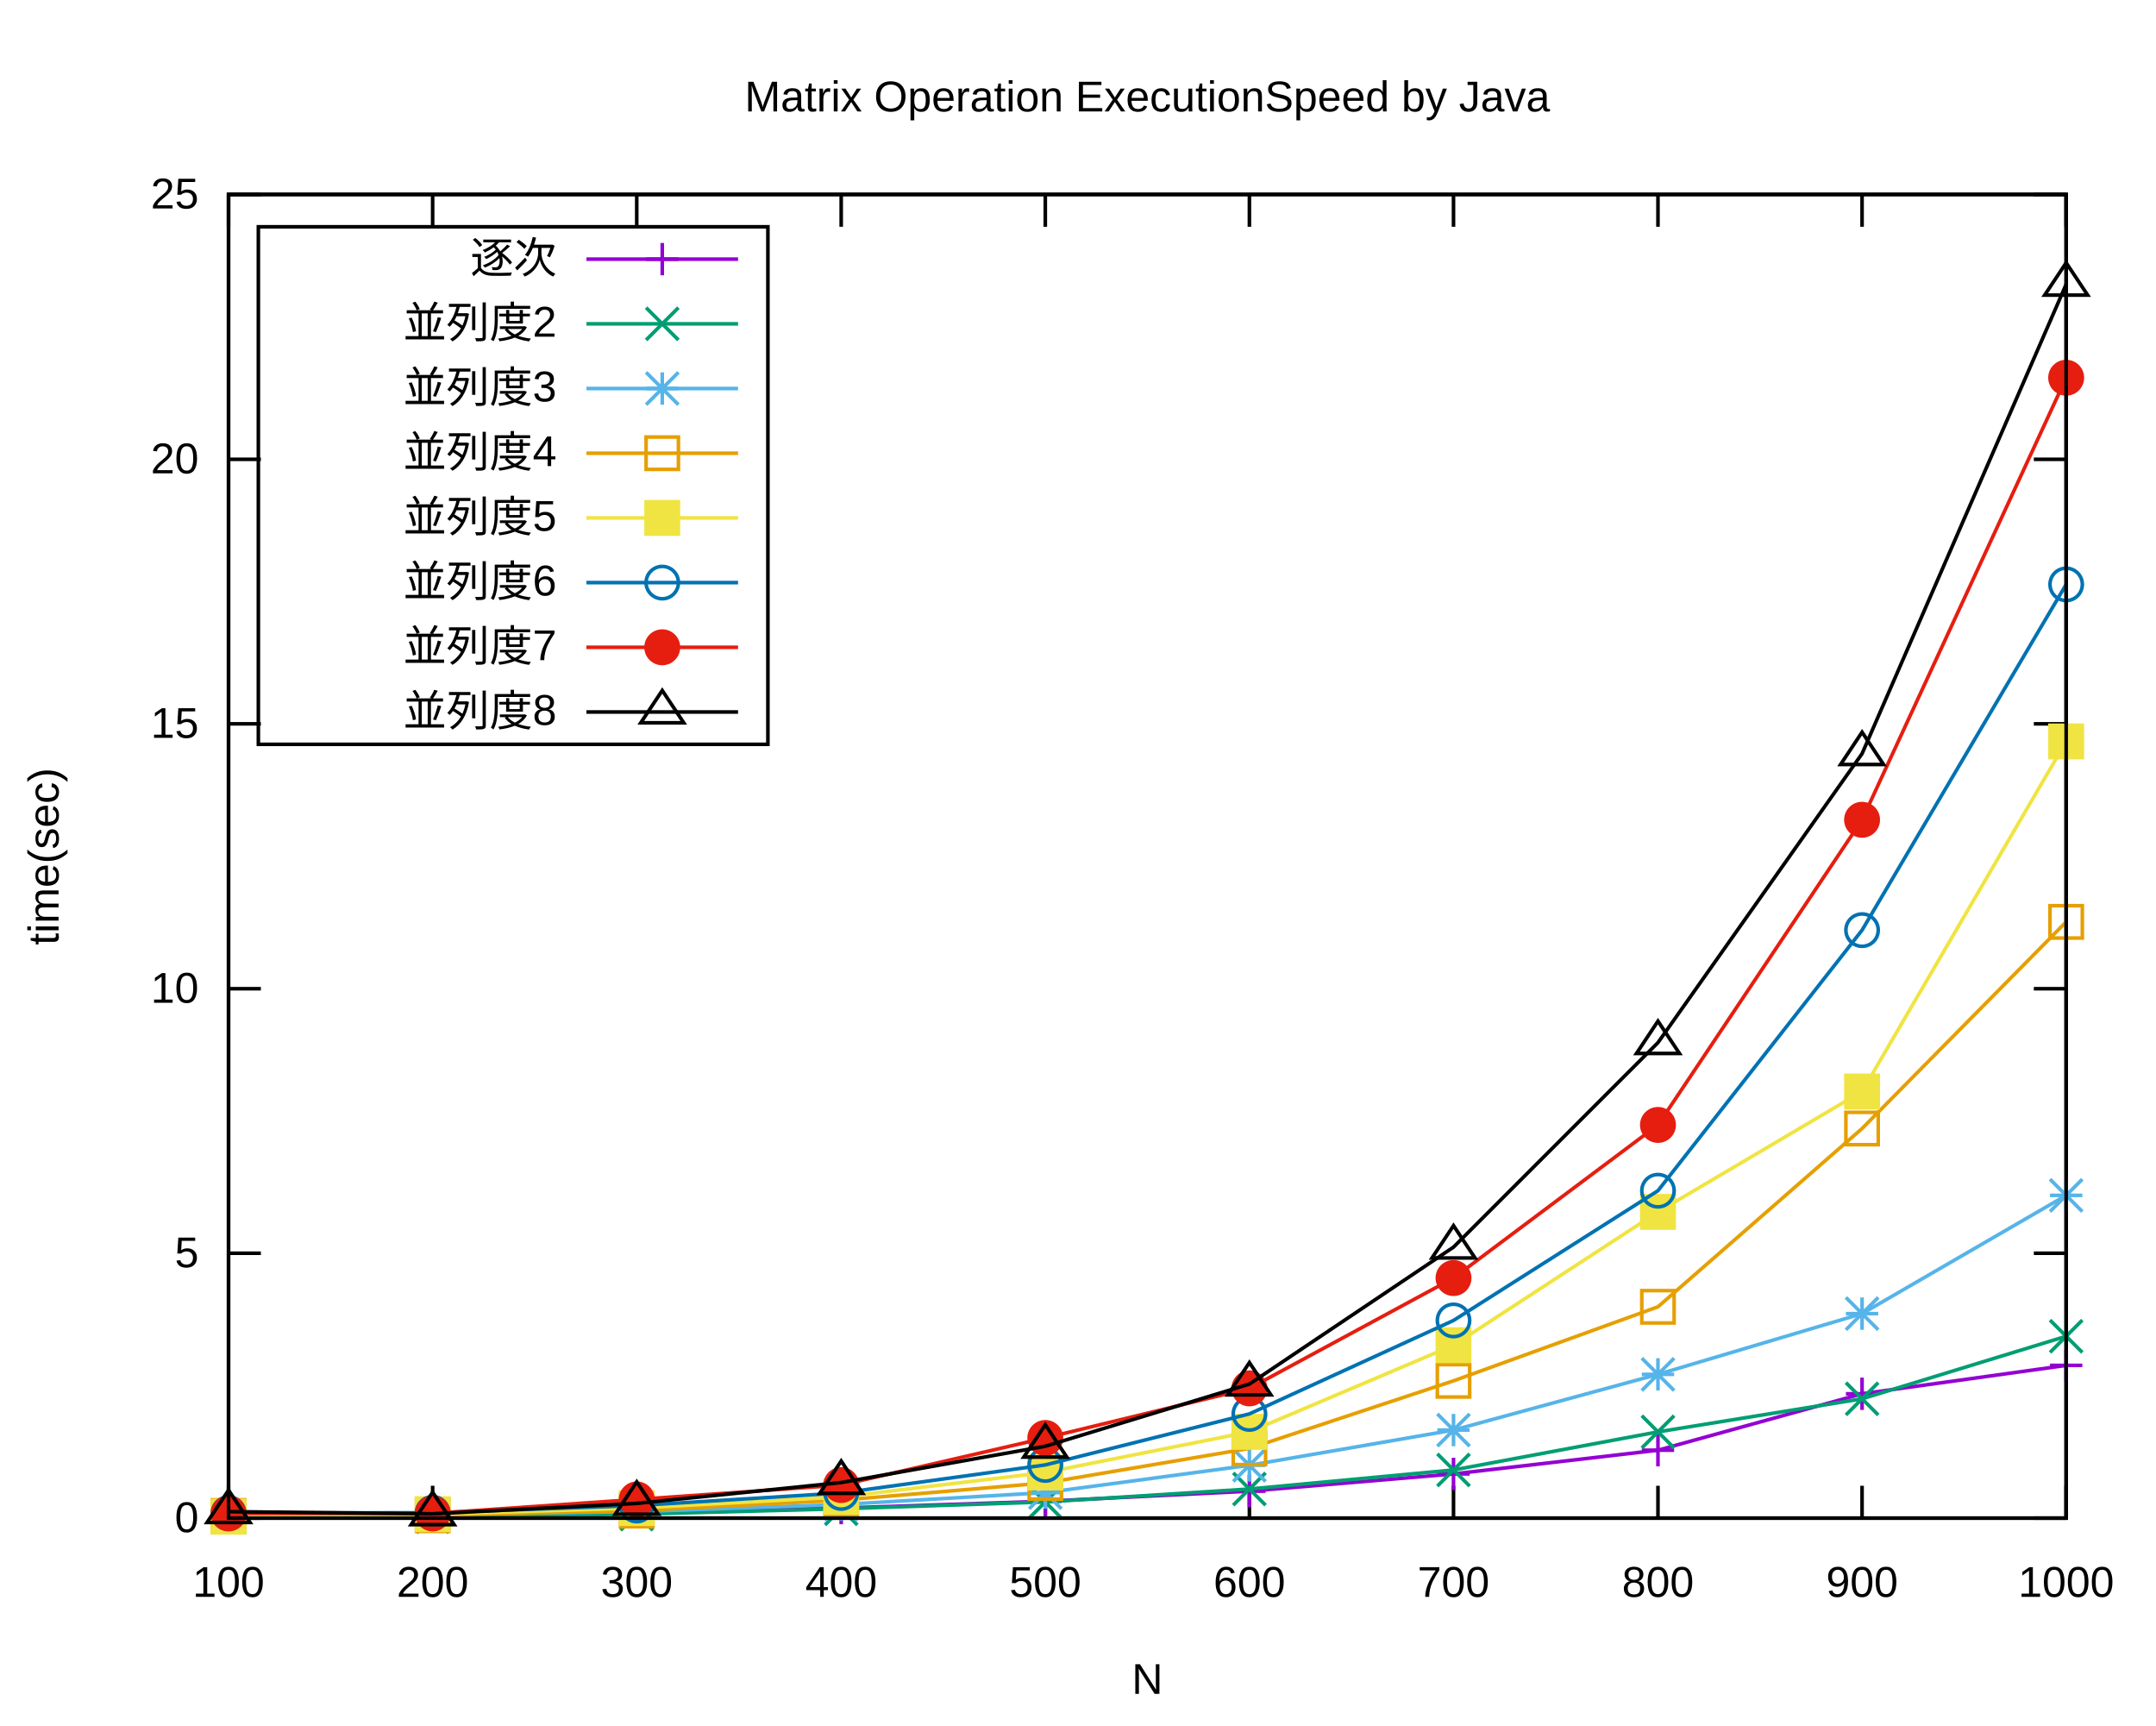
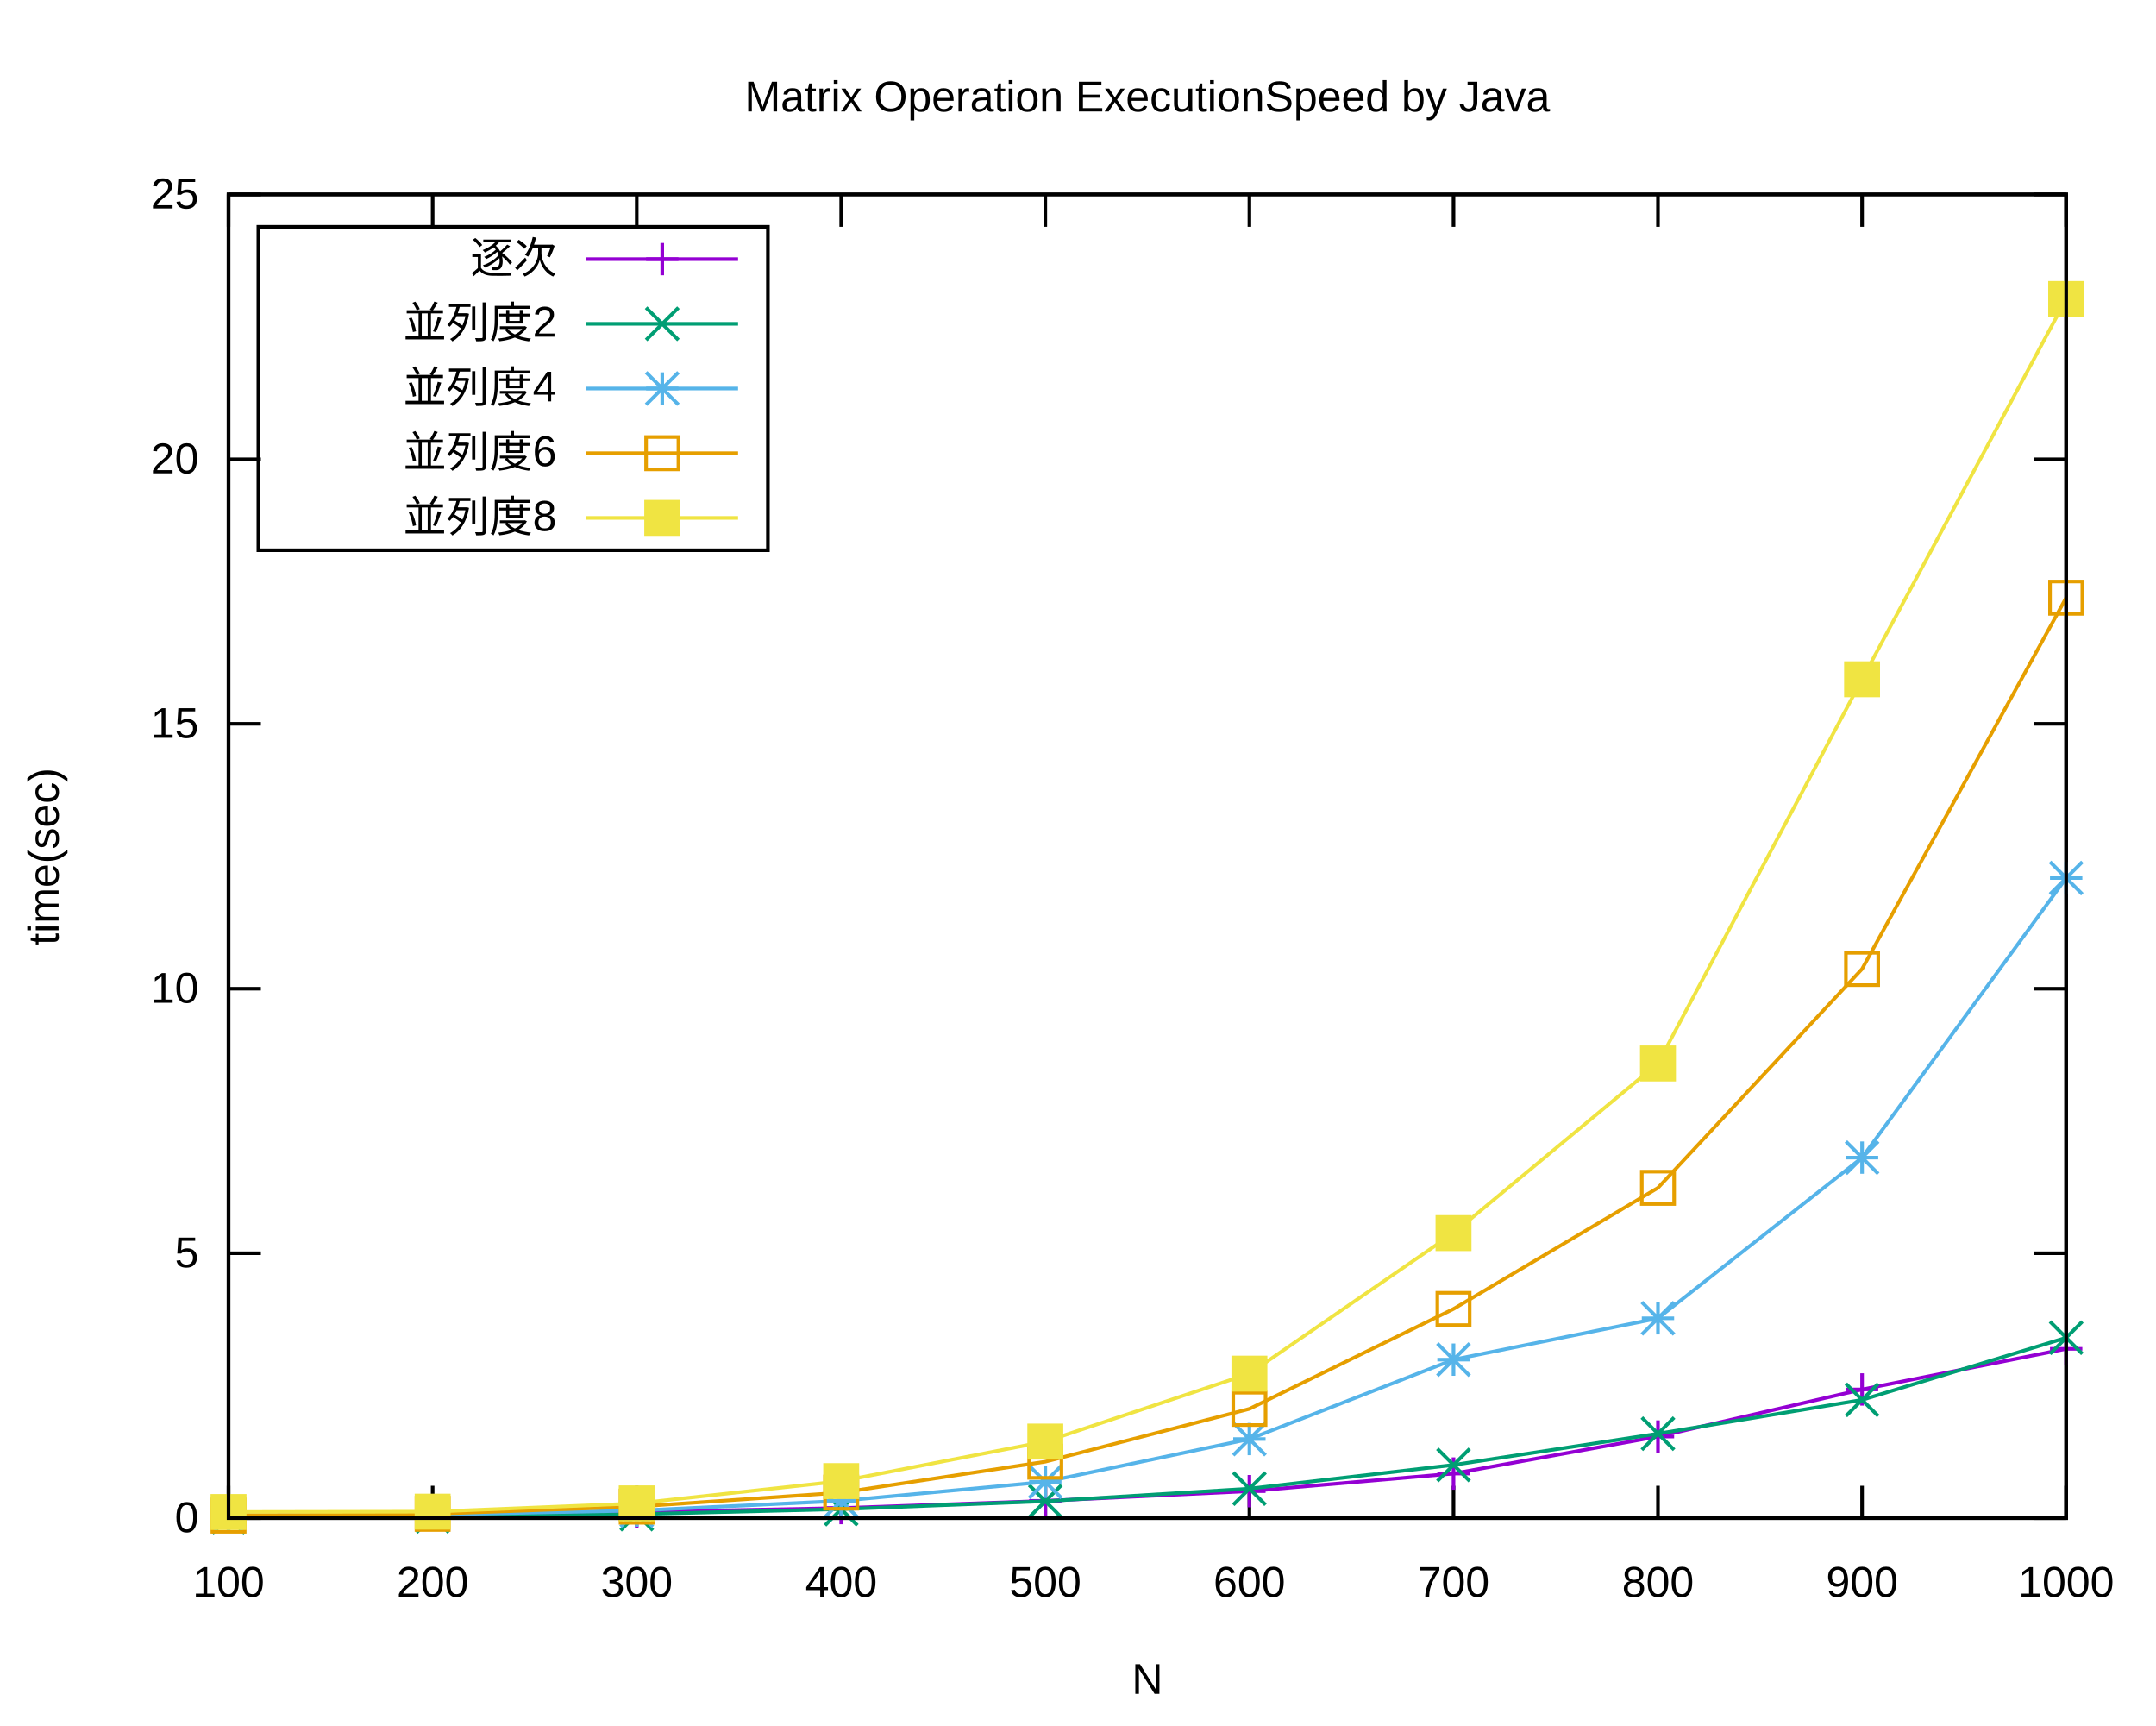
<svg xmlns="http://www.w3.org/2000/svg" xmlns:xlink="http://www.w3.org/1999/xlink" width="600" height="480" viewBox="0 0 600 480">
  <g id="gnuplot_canvas">
    <rect x="0" y="0" width="600" height="480" fill="none" />
    <defs>
      <circle id="gpDot" r="0.5" stroke-width="0.5" />
      <path id="gpPt0" stroke-width="0.222" stroke="currentColor" d="M-1,0 h2 M0,-1 v2" />
      <path id="gpPt1" stroke-width="0.222" stroke="currentColor" d="M-1,-1 L1,1 M1,-1 L-1,1" />
      <path id="gpPt2" stroke-width="0.222" stroke="currentColor" d="M-1,0 L1,0 M0,-1 L0,1 M-1,-1 L1,1 M-1,1 L1,-1" />
      <rect id="gpPt3" stroke-width="0.222" stroke="currentColor" x="-1" y="-1" width="2" height="2" />
      <rect id="gpPt4" stroke-width="0.222" stroke="currentColor" fill="currentColor" x="-1" y="-1" width="2" height="2" />
      <circle id="gpPt5" stroke-width="0.222" stroke="currentColor" cx="0" cy="0" r="1" />
      <use xlink:href="#gpPt5" id="gpPt6" fill="currentColor" stroke="none" />
      <path id="gpPt7" stroke-width="0.222" stroke="currentColor" d="M0,-1.33 L-1.33,0.67 L1.33,0.67 z" />
      <use xlink:href="#gpPt7" id="gpPt8" fill="currentColor" stroke="none" />
      <use xlink:href="#gpPt7" id="gpPt9" stroke="currentColor" transform="rotate(180)" />
      <use xlink:href="#gpPt9" id="gpPt10" fill="currentColor" stroke="none" />
      <use xlink:href="#gpPt3" id="gpPt11" stroke="currentColor" transform="rotate(45)" />
      <use xlink:href="#gpPt11" id="gpPt12" fill="currentColor" stroke="none" />
      <path id="gpPt13" stroke-width="0.222" stroke="currentColor" d="M0,1.330 L1.265,0.411 L0.782,-1.067 L-0.782,-1.076 L-1.265,0.411 z" />
      <use xlink:href="#gpPt13" id="gpPt14" fill="currentColor" stroke="none" />
      <filter id="textbox" filterUnits="objectBoundingBox" x="0" y="0" height="1" width="1">
        <feFlood flood-color="white" flood-opacity="1" result="bgnd" />
        <feComposite in="SourceGraphic" in2="bgnd" operator="atop" />
      </filter>
      <filter id="greybox" filterUnits="objectBoundingBox" x="0" y="0" height="1" width="1">
        <feFlood flood-color="lightgrey" flood-opacity="1" result="grey" />
        <feComposite in="SourceGraphic" in2="grey" operator="atop" />
      </filter>
    </defs>
    <g fill="none" color="white" stroke="currentColor" stroke-width="1.00" stroke-linecap="butt" stroke-linejoin="miter">
</g>
    <g fill="none" color="black" stroke="currentColor" stroke-width="1.00" stroke-linecap="butt" stroke-linejoin="miter">
      <path stroke="black" d="M63.6,422.4 L72.6,422.4 M575.0,422.4 L566.0,422.4  " />
      <g transform="translate(55.3,426.3)" stroke="none" fill="black" font-family="Arial" font-size="12.00" text-anchor="end">
        <text>
          <tspan font-family="Arial"> 0</tspan>
        </text>
      </g>
    </g>
    <g fill="none" color="black" stroke="currentColor" stroke-width="1.00" stroke-linecap="butt" stroke-linejoin="miter">
      <path stroke="black" d="M63.6,348.7 L72.6,348.7 M575.0,348.7 L566.0,348.7  " />
      <g transform="translate(55.3,352.6)" stroke="none" fill="black" font-family="Arial" font-size="12.00" text-anchor="end">
        <text>
          <tspan font-family="Arial"> 5</tspan>
        </text>
      </g>
    </g>
    <g fill="none" color="black" stroke="currentColor" stroke-width="1.00" stroke-linecap="butt" stroke-linejoin="miter">
      <path stroke="black" d="M63.6,275.1 L72.6,275.1 M575.0,275.1 L566.0,275.1  " />
      <g transform="translate(55.3,279.0)" stroke="none" fill="black" font-family="Arial" font-size="12.00" text-anchor="end">
        <text>
          <tspan font-family="Arial"> 10</tspan>
        </text>
      </g>
    </g>
    <g fill="none" color="black" stroke="currentColor" stroke-width="1.00" stroke-linecap="butt" stroke-linejoin="miter">
      <path stroke="black" d="M63.6,201.4 L72.6,201.4 M575.0,201.4 L566.0,201.4  " />
      <g transform="translate(55.3,205.3)" stroke="none" fill="black" font-family="Arial" font-size="12.00" text-anchor="end">
        <text>
          <tspan font-family="Arial"> 15</tspan>
        </text>
      </g>
    </g>
    <g fill="none" color="black" stroke="currentColor" stroke-width="1.00" stroke-linecap="butt" stroke-linejoin="miter">
      <path stroke="black" d="M63.6,127.8 L72.6,127.8 M575.0,127.8 L566.0,127.8  " />
      <g transform="translate(55.3,131.7)" stroke="none" fill="black" font-family="Arial" font-size="12.00" text-anchor="end">
        <text>
          <tspan font-family="Arial"> 20</tspan>
        </text>
      </g>
    </g>
    <g fill="none" color="black" stroke="currentColor" stroke-width="1.00" stroke-linecap="butt" stroke-linejoin="miter">
      <path stroke="black" d="M63.6,54.1 L72.6,54.1 M575.0,54.1 L566.0,54.1  " />
      <g transform="translate(55.3,58.0)" stroke="none" fill="black" font-family="Arial" font-size="12.00" text-anchor="end">
        <text>
          <tspan font-family="Arial"> 25</tspan>
        </text>
      </g>
    </g>
    <g fill="none" color="black" stroke="currentColor" stroke-width="1.00" stroke-linecap="butt" stroke-linejoin="miter">
      <path stroke="black" d="M63.6,422.4 L63.6,413.4 M63.6,54.1 L63.6,63.1  " />
      <g transform="translate(63.6,444.3)" stroke="none" fill="black" font-family="Arial" font-size="12.00" text-anchor="middle">
        <text>
          <tspan font-family="Arial"> 100</tspan>
        </text>
      </g>
    </g>
    <g fill="none" color="black" stroke="currentColor" stroke-width="1.00" stroke-linecap="butt" stroke-linejoin="miter">
      <path stroke="black" d="M120.4,422.4 L120.4,413.4 M120.4,54.1 L120.4,63.1  " />
      <g transform="translate(120.4,444.3)" stroke="none" fill="black" font-family="Arial" font-size="12.00" text-anchor="middle">
        <text>
          <tspan font-family="Arial"> 200</tspan>
        </text>
      </g>
    </g>
    <g fill="none" color="black" stroke="currentColor" stroke-width="1.00" stroke-linecap="butt" stroke-linejoin="miter">
      <path stroke="black" d="M177.2,422.4 L177.2,413.4 M177.2,54.1 L177.2,63.1  " />
      <g transform="translate(177.2,444.3)" stroke="none" fill="black" font-family="Arial" font-size="12.00" text-anchor="middle">
        <text>
          <tspan font-family="Arial"> 300</tspan>
        </text>
      </g>
    </g>
    <g fill="none" color="black" stroke="currentColor" stroke-width="1.00" stroke-linecap="butt" stroke-linejoin="miter">
      <path stroke="black" d="M234.1,422.4 L234.1,413.4 M234.1,54.1 L234.1,63.1  " />
      <g transform="translate(234.1,444.3)" stroke="none" fill="black" font-family="Arial" font-size="12.00" text-anchor="middle">
        <text>
          <tspan font-family="Arial"> 400</tspan>
        </text>
      </g>
    </g>
    <g fill="none" color="black" stroke="currentColor" stroke-width="1.00" stroke-linecap="butt" stroke-linejoin="miter">
      <path stroke="black" d="M290.9,422.4 L290.9,413.4 M290.9,54.1 L290.9,63.1  " />
      <g transform="translate(290.9,444.3)" stroke="none" fill="black" font-family="Arial" font-size="12.00" text-anchor="middle">
        <text>
          <tspan font-family="Arial"> 500</tspan>
        </text>
      </g>
    </g>
    <g fill="none" color="black" stroke="currentColor" stroke-width="1.00" stroke-linecap="butt" stroke-linejoin="miter">
      <path stroke="black" d="M347.7,422.4 L347.7,413.4 M347.7,54.1 L347.7,63.1  " />
      <g transform="translate(347.7,444.3)" stroke="none" fill="black" font-family="Arial" font-size="12.00" text-anchor="middle">
        <text>
          <tspan font-family="Arial"> 600</tspan>
        </text>
      </g>
    </g>
    <g fill="none" color="black" stroke="currentColor" stroke-width="1.00" stroke-linecap="butt" stroke-linejoin="miter">
      <path stroke="black" d="M404.5,422.4 L404.5,413.4 M404.5,54.1 L404.5,63.1  " />
      <g transform="translate(404.5,444.3)" stroke="none" fill="black" font-family="Arial" font-size="12.00" text-anchor="middle">
        <text>
          <tspan font-family="Arial"> 700</tspan>
        </text>
      </g>
    </g>
    <g fill="none" color="black" stroke="currentColor" stroke-width="1.00" stroke-linecap="butt" stroke-linejoin="miter">
      <path stroke="black" d="M461.4,422.4 L461.4,413.4 M461.4,54.1 L461.4,63.1  " />
      <g transform="translate(461.4,444.3)" stroke="none" fill="black" font-family="Arial" font-size="12.00" text-anchor="middle">
        <text>
          <tspan font-family="Arial"> 800</tspan>
        </text>
      </g>
    </g>
    <g fill="none" color="black" stroke="currentColor" stroke-width="1.00" stroke-linecap="butt" stroke-linejoin="miter">
      <path stroke="black" d="M518.2,422.4 L518.2,413.4 M518.2,54.1 L518.2,63.1  " />
      <g transform="translate(518.2,444.3)" stroke="none" fill="black" font-family="Arial" font-size="12.00" text-anchor="middle">
        <text>
          <tspan font-family="Arial"> 900</tspan>
        </text>
      </g>
    </g>
    <g fill="none" color="black" stroke="currentColor" stroke-width="1.00" stroke-linecap="butt" stroke-linejoin="miter">
      <path stroke="black" d="M575.0,422.4 L575.0,413.4 M575.0,54.1 L575.0,63.1  " />
      <g transform="translate(575.0,444.3)" stroke="none" fill="black" font-family="Arial" font-size="12.00" text-anchor="middle">
        <text>
          <tspan font-family="Arial"> 1000</tspan>
        </text>
      </g>
    </g>
    <g fill="none" color="black" stroke="currentColor" stroke-width="1.00" stroke-linecap="butt" stroke-linejoin="miter">
</g>
    <g fill="none" color="black" stroke="currentColor" stroke-width="1.00" stroke-linecap="butt" stroke-linejoin="miter">
      <path stroke="black" d="M63.6,54.1 L63.6,422.4 L575.0,422.4 L575.0,54.1 L63.6,54.1 Z  " />
    </g>
    <g fill="none" color="black" stroke="currentColor" stroke-width="1.00" stroke-linecap="butt" stroke-linejoin="miter">
      <g transform="translate(16.3,238.3) rotate(270)" stroke="none" fill="black" font-family="Arial" font-size="12.00" text-anchor="middle">
        <text>
          <tspan font-family="Arial">time(sec)</tspan>
        </text>
      </g>
    </g>
    <g fill="none" color="black" stroke="currentColor" stroke-width="1.00" stroke-linecap="butt" stroke-linejoin="miter">
      <g transform="translate(319.3,471.3)" stroke="none" fill="black" font-family="Arial" font-size="12.00" text-anchor="middle">
        <text>
          <tspan font-family="Arial">N</tspan>
        </text>
      </g>
    </g>
    <g fill="none" color="black" stroke="currentColor" stroke-width="1.00" stroke-linecap="butt" stroke-linejoin="miter">
      <g transform="translate(319.3,31.0)" stroke="none" fill="black" font-family="Arial" font-size="12.00" text-anchor="middle">
        <text>
          <tspan font-family="Arial">Matrix Operation ExecutionSpeed by Java</tspan>
        </text>
      </g>
    </g>
    <g fill="none" color="black" stroke="currentColor" stroke-width="1.00" stroke-linecap="butt" stroke-linejoin="miter">
-       <path stroke="black" d="M71.9,207.1 L71.9,63.1 L213.7,63.1 L213.7,207.1 L71.9,207.1 Z  " />
+       <path stroke="black" d="M71.9,153.1 L71.9,63.1 L213.7,63.1 L213.7,153.1 L71.9,153.1 Z  " />
    </g>
    <g id="gnuplot_plot_1">
      <g fill="none" color="black" stroke="currentColor" stroke-width="1.00" stroke-linecap="butt" stroke-linejoin="miter">
        <g transform="translate(154.9,76.0)" stroke="none" fill="black" font-family="Arial" font-size="12.00" text-anchor="end">
          <text>
            <tspan font-family="Arial">逐次</tspan>
          </text>
        </g>
      </g>
      <g fill="none" color="black" stroke="currentColor" stroke-width="1.00" stroke-linecap="butt" stroke-linejoin="miter">
-         <path stroke="rgb(148,   0, 211)" d="M163.2,72.1 L205.4,72.1 M63.6,421.6 L120.4,421.2 L177.2,420.7 L234.1,419.6 L290.9,417.7 L347.7,414.9   L404.5,410.1 L461.4,403.5 L518.2,387.8 L575.0,379.9  " />
-         <use xlink:href="#gpPt0" transform="translate(63.6,421.6) scale(4.50)" color="rgb(148,   0, 211)" />
-         <use xlink:href="#gpPt0" transform="translate(120.4,421.2) scale(4.50)" color="rgb(148,   0, 211)" />
+         <path stroke="rgb(148,   0, 211)" d="M163.2,72.1 L205.4,72.1 M63.6,421.5 L120.4,421.3 L177.2,420.7 L234.1,419.6 L290.9,417.6 L347.7,414.9   L404.5,410.0 L461.4,399.7 L518.2,386.6 L575.0,375.3  " />
+         <use xlink:href="#gpPt0" transform="translate(63.6,421.5) scale(4.50)" color="rgb(148,   0, 211)" />
+         <use xlink:href="#gpPt0" transform="translate(120.4,421.3) scale(4.50)" color="rgb(148,   0, 211)" />
        <use xlink:href="#gpPt0" transform="translate(177.2,420.7) scale(4.50)" color="rgb(148,   0, 211)" />
        <use xlink:href="#gpPt0" transform="translate(234.1,419.6) scale(4.50)" color="rgb(148,   0, 211)" />
-         <use xlink:href="#gpPt0" transform="translate(290.9,417.7) scale(4.50)" color="rgb(148,   0, 211)" />
+         <use xlink:href="#gpPt0" transform="translate(290.9,417.6) scale(4.50)" color="rgb(148,   0, 211)" />
        <use xlink:href="#gpPt0" transform="translate(347.7,414.9) scale(4.50)" color="rgb(148,   0, 211)" />
-         <use xlink:href="#gpPt0" transform="translate(404.5,410.1) scale(4.50)" color="rgb(148,   0, 211)" />
-         <use xlink:href="#gpPt0" transform="translate(461.4,403.5) scale(4.50)" color="rgb(148,   0, 211)" />
-         <use xlink:href="#gpPt0" transform="translate(518.2,387.8) scale(4.50)" color="rgb(148,   0, 211)" />
-         <use xlink:href="#gpPt0" transform="translate(575.0,379.9) scale(4.50)" color="rgb(148,   0, 211)" />
+         <use xlink:href="#gpPt0" transform="translate(404.5,410.0) scale(4.50)" color="rgb(148,   0, 211)" />
+         <use xlink:href="#gpPt0" transform="translate(461.4,399.7) scale(4.50)" color="rgb(148,   0, 211)" />
+         <use xlink:href="#gpPt0" transform="translate(518.2,386.6) scale(4.50)" color="rgb(148,   0, 211)" />
+         <use xlink:href="#gpPt0" transform="translate(575.0,375.3) scale(4.50)" color="rgb(148,   0, 211)" />
        <use xlink:href="#gpPt0" transform="translate(184.3,72.1) scale(4.50)" color="rgb(148,   0, 211)" />
      </g>
    </g>
    <g id="gnuplot_plot_2">
      <g fill="none" color="black" stroke="currentColor" stroke-width="1.00" stroke-linecap="butt" stroke-linejoin="miter">
        <g transform="translate(154.9,94.0)" stroke="none" fill="black" font-family="Arial" font-size="12.00" text-anchor="end">
          <text>
            <tspan font-family="Arial">並列度2</tspan>
          </text>
        </g>
      </g>
      <g fill="none" color="black" stroke="currentColor" stroke-width="1.00" stroke-linecap="butt" stroke-linejoin="miter">
-         <path stroke="rgb(  0, 158, 115)" d="M163.2,90.1 L205.4,90.1 M63.6,422.1 L120.4,422.0 L177.2,421.3 L234.1,419.8 L290.9,417.9 L347.7,414.3   L404.5,409.0 L461.4,398.4 L518.2,389.2 L575.0,371.8  " />
+         <path stroke="rgb(  0, 158, 115)" d="M163.2,90.1 L205.4,90.1 M63.6,422.1 L120.4,421.9 L177.2,421.3 L234.1,419.9 L290.9,417.7 L347.7,414.2   L404.5,407.6 L461.4,398.9 L518.2,389.5 L575.0,372.2  " />
        <use xlink:href="#gpPt1" transform="translate(63.6,422.1) scale(4.50)" color="rgb(  0, 158, 115)" />
-         <use xlink:href="#gpPt1" transform="translate(120.4,422.0) scale(4.50)" color="rgb(  0, 158, 115)" />
+         <use xlink:href="#gpPt1" transform="translate(120.4,421.9) scale(4.50)" color="rgb(  0, 158, 115)" />
        <use xlink:href="#gpPt1" transform="translate(177.2,421.3) scale(4.50)" color="rgb(  0, 158, 115)" />
-         <use xlink:href="#gpPt1" transform="translate(234.1,419.8) scale(4.50)" color="rgb(  0, 158, 115)" />
-         <use xlink:href="#gpPt1" transform="translate(290.9,417.9) scale(4.50)" color="rgb(  0, 158, 115)" />
-         <use xlink:href="#gpPt1" transform="translate(347.7,414.3) scale(4.50)" color="rgb(  0, 158, 115)" />
-         <use xlink:href="#gpPt1" transform="translate(404.5,409.0) scale(4.50)" color="rgb(  0, 158, 115)" />
-         <use xlink:href="#gpPt1" transform="translate(461.4,398.4) scale(4.50)" color="rgb(  0, 158, 115)" />
-         <use xlink:href="#gpPt1" transform="translate(518.2,389.2) scale(4.50)" color="rgb(  0, 158, 115)" />
-         <use xlink:href="#gpPt1" transform="translate(575.0,371.8) scale(4.50)" color="rgb(  0, 158, 115)" />
+         <use xlink:href="#gpPt1" transform="translate(234.1,419.9) scale(4.50)" color="rgb(  0, 158, 115)" />
+         <use xlink:href="#gpPt1" transform="translate(290.9,417.7) scale(4.50)" color="rgb(  0, 158, 115)" />
+         <use xlink:href="#gpPt1" transform="translate(347.7,414.2) scale(4.50)" color="rgb(  0, 158, 115)" />
+         <use xlink:href="#gpPt1" transform="translate(404.5,407.6) scale(4.50)" color="rgb(  0, 158, 115)" />
+         <use xlink:href="#gpPt1" transform="translate(461.4,398.9) scale(4.50)" color="rgb(  0, 158, 115)" />
+         <use xlink:href="#gpPt1" transform="translate(518.2,389.5) scale(4.50)" color="rgb(  0, 158, 115)" />
+         <use xlink:href="#gpPt1" transform="translate(575.0,372.2) scale(4.50)" color="rgb(  0, 158, 115)" />
        <use xlink:href="#gpPt1" transform="translate(184.3,90.1) scale(4.50)" color="rgb(  0, 158, 115)" />
      </g>
    </g>
    <g id="gnuplot_plot_3">
      <g fill="none" color="black" stroke="currentColor" stroke-width="1.00" stroke-linecap="butt" stroke-linejoin="miter">
        <g transform="translate(154.9,112.0)" stroke="none" fill="black" font-family="Arial" font-size="12.00" text-anchor="end">
          <text>
-             <tspan font-family="Arial">並列度3</tspan>
-           </text>
-         </g>
-       </g>
-       <g fill="none" color="black" stroke="currentColor" stroke-width="1.00" stroke-linecap="butt" stroke-linejoin="miter">
-         <path stroke="rgb( 86, 180, 233)" d="M163.2,108.1 L205.4,108.1 M63.6,422.0 L120.4,421.4 L177.2,420.6 L234.1,418.6 L290.9,415.3 L347.7,407.7   L404.5,397.9 L461.4,382.4 L518.2,365.5 L575.0,332.6  " />
-         <use xlink:href="#gpPt2" transform="translate(63.6,422.0) scale(4.50)" color="rgb( 86, 180, 233)" />
+             <tspan font-family="Arial">並列度4</tspan>
+           </text>
+         </g>
+       </g>
+       <g fill="none" color="black" stroke="currentColor" stroke-width="1.00" stroke-linecap="butt" stroke-linejoin="miter">
+         <path stroke="rgb( 86, 180, 233)" d="M163.2,108.1 L205.4,108.1 M63.6,421.8 L120.4,421.4 L177.2,420.3 L234.1,417.6 L290.9,412.3 L347.7,400.4   L404.5,378.3 L461.4,366.8 L518.2,322.1 L575.0,244.3  " />
+         <use xlink:href="#gpPt2" transform="translate(63.6,421.8) scale(4.50)" color="rgb( 86, 180, 233)" />
        <use xlink:href="#gpPt2" transform="translate(120.4,421.4) scale(4.50)" color="rgb( 86, 180, 233)" />
-         <use xlink:href="#gpPt2" transform="translate(177.2,420.6) scale(4.50)" color="rgb( 86, 180, 233)" />
-         <use xlink:href="#gpPt2" transform="translate(234.1,418.6) scale(4.50)" color="rgb( 86, 180, 233)" />
-         <use xlink:href="#gpPt2" transform="translate(290.9,415.3) scale(4.50)" color="rgb( 86, 180, 233)" />
-         <use xlink:href="#gpPt2" transform="translate(347.7,407.7) scale(4.50)" color="rgb( 86, 180, 233)" />
-         <use xlink:href="#gpPt2" transform="translate(404.5,397.9) scale(4.50)" color="rgb( 86, 180, 233)" />
-         <use xlink:href="#gpPt2" transform="translate(461.4,382.4) scale(4.50)" color="rgb( 86, 180, 233)" />
-         <use xlink:href="#gpPt2" transform="translate(518.2,365.5) scale(4.50)" color="rgb( 86, 180, 233)" />
-         <use xlink:href="#gpPt2" transform="translate(575.0,332.6) scale(4.50)" color="rgb( 86, 180, 233)" />
+         <use xlink:href="#gpPt2" transform="translate(177.2,420.3) scale(4.50)" color="rgb( 86, 180, 233)" />
+         <use xlink:href="#gpPt2" transform="translate(234.1,417.6) scale(4.50)" color="rgb( 86, 180, 233)" />
+         <use xlink:href="#gpPt2" transform="translate(290.9,412.3) scale(4.50)" color="rgb( 86, 180, 233)" />
+         <use xlink:href="#gpPt2" transform="translate(347.7,400.4) scale(4.50)" color="rgb( 86, 180, 233)" />
+         <use xlink:href="#gpPt2" transform="translate(404.5,378.3) scale(4.50)" color="rgb( 86, 180, 233)" />
+         <use xlink:href="#gpPt2" transform="translate(461.4,366.8) scale(4.50)" color="rgb( 86, 180, 233)" />
+         <use xlink:href="#gpPt2" transform="translate(518.2,322.1) scale(4.50)" color="rgb( 86, 180, 233)" />
+         <use xlink:href="#gpPt2" transform="translate(575.0,244.3) scale(4.50)" color="rgb( 86, 180, 233)" />
        <use xlink:href="#gpPt2" transform="translate(184.3,108.1) scale(4.50)" color="rgb( 86, 180, 233)" />
      </g>
    </g>
    <g id="gnuplot_plot_4">
      <g fill="none" color="black" stroke="currentColor" stroke-width="1.00" stroke-linecap="butt" stroke-linejoin="miter">
        <g transform="translate(154.9,130.0)" stroke="none" fill="black" font-family="Arial" font-size="12.00" text-anchor="end">
          <text>
-             <tspan font-family="Arial">並列度4</tspan>
-           </text>
-         </g>
-       </g>
-       <g fill="none" color="black" stroke="currentColor" stroke-width="1.00" stroke-linecap="butt" stroke-linejoin="miter">
-         <path stroke="rgb(230, 159,   0)" d="M163.2,126.1 L205.4,126.1 M63.6,421.8 L120.4,421.6 L177.2,420.3 L234.1,417.4 L290.9,412.6 L347.7,403.0   L404.5,384.2 L461.4,363.6 L518.2,314.0 L575.0,256.5  " />
-         <use xlink:href="#gpPt3" transform="translate(63.6,421.8) scale(4.50)" color="rgb(230, 159,   0)" />
-         <use xlink:href="#gpPt3" transform="translate(120.4,421.6) scale(4.50)" color="rgb(230, 159,   0)" />
-         <use xlink:href="#gpPt3" transform="translate(177.2,420.3) scale(4.50)" color="rgb(230, 159,   0)" />
-         <use xlink:href="#gpPt3" transform="translate(234.1,417.4) scale(4.50)" color="rgb(230, 159,   0)" />
-         <use xlink:href="#gpPt3" transform="translate(290.9,412.6) scale(4.50)" color="rgb(230, 159,   0)" />
-         <use xlink:href="#gpPt3" transform="translate(347.7,403.0) scale(4.50)" color="rgb(230, 159,   0)" />
-         <use xlink:href="#gpPt3" transform="translate(404.5,384.2) scale(4.50)" color="rgb(230, 159,   0)" />
-         <use xlink:href="#gpPt3" transform="translate(461.4,363.6) scale(4.50)" color="rgb(230, 159,   0)" />
-         <use xlink:href="#gpPt3" transform="translate(518.2,314.0) scale(4.50)" color="rgb(230, 159,   0)" />
-         <use xlink:href="#gpPt3" transform="translate(575.0,256.5) scale(4.50)" color="rgb(230, 159,   0)" />
+             <tspan font-family="Arial">並列度6</tspan>
+           </text>
+         </g>
+       </g>
+       <g fill="none" color="black" stroke="currentColor" stroke-width="1.00" stroke-linecap="butt" stroke-linejoin="miter">
+         <path stroke="rgb(230, 159,   0)" d="M163.2,126.1 L205.4,126.1 M63.6,421.7 L120.4,421.2 L177.2,419.2 L234.1,415.3 L290.9,406.7 L347.7,392.0   L404.5,364.2 L461.4,330.5 L518.2,269.6 L575.0,166.3  " />
+         <use xlink:href="#gpPt3" transform="translate(63.6,421.7) scale(4.50)" color="rgb(230, 159,   0)" />
+         <use xlink:href="#gpPt3" transform="translate(120.4,421.2) scale(4.50)" color="rgb(230, 159,   0)" />
+         <use xlink:href="#gpPt3" transform="translate(177.2,419.2) scale(4.50)" color="rgb(230, 159,   0)" />
+         <use xlink:href="#gpPt3" transform="translate(234.1,415.3) scale(4.50)" color="rgb(230, 159,   0)" />
+         <use xlink:href="#gpPt3" transform="translate(290.9,406.7) scale(4.50)" color="rgb(230, 159,   0)" />
+         <use xlink:href="#gpPt3" transform="translate(347.7,392.0) scale(4.50)" color="rgb(230, 159,   0)" />
+         <use xlink:href="#gpPt3" transform="translate(404.5,364.2) scale(4.50)" color="rgb(230, 159,   0)" />
+         <use xlink:href="#gpPt3" transform="translate(461.4,330.5) scale(4.50)" color="rgb(230, 159,   0)" />
+         <use xlink:href="#gpPt3" transform="translate(518.2,269.6) scale(4.50)" color="rgb(230, 159,   0)" />
+         <use xlink:href="#gpPt3" transform="translate(575.0,166.3) scale(4.50)" color="rgb(230, 159,   0)" />
        <use xlink:href="#gpPt3" transform="translate(184.3,126.1) scale(4.50)" color="rgb(230, 159,   0)" />
      </g>
    </g>
    <g id="gnuplot_plot_5">
      <g fill="none" color="black" stroke="currentColor" stroke-width="1.00" stroke-linecap="butt" stroke-linejoin="miter">
        <g transform="translate(154.9,148.0)" stroke="none" fill="black" font-family="Arial" font-size="12.00" text-anchor="end">
          <text>
-             <tspan font-family="Arial">並列度5</tspan>
-           </text>
-         </g>
-       </g>
-       <g fill="none" color="black" stroke="currentColor" stroke-width="1.00" stroke-linecap="butt" stroke-linejoin="miter">
-         <path stroke="rgb(240, 228,  66)" d="M163.2,144.1 L205.4,144.1 M63.6,422.0 L120.4,421.3 L177.2,419.6 L234.1,416.5 L290.9,409.7 L347.7,398.4   L404.5,374.3 L461.4,337.2 L518.2,303.7 L575.0,206.3  " />
-         <use xlink:href="#gpPt4" transform="translate(63.6,422.0) scale(4.50)" color="rgb(240, 228,  66)" />
-         <use xlink:href="#gpPt4" transform="translate(120.4,421.3) scale(4.50)" color="rgb(240, 228,  66)" />
-         <use xlink:href="#gpPt4" transform="translate(177.2,419.6) scale(4.50)" color="rgb(240, 228,  66)" />
-         <use xlink:href="#gpPt4" transform="translate(234.1,416.5) scale(4.50)" color="rgb(240, 228,  66)" />
-         <use xlink:href="#gpPt4" transform="translate(290.9,409.7) scale(4.50)" color="rgb(240, 228,  66)" />
-         <use xlink:href="#gpPt4" transform="translate(347.7,398.4) scale(4.50)" color="rgb(240, 228,  66)" />
-         <use xlink:href="#gpPt4" transform="translate(404.5,374.3) scale(4.50)" color="rgb(240, 228,  66)" />
-         <use xlink:href="#gpPt4" transform="translate(461.4,337.2) scale(4.50)" color="rgb(240, 228,  66)" />
-         <use xlink:href="#gpPt4" transform="translate(518.2,303.7) scale(4.50)" color="rgb(240, 228,  66)" />
-         <use xlink:href="#gpPt4" transform="translate(575.0,206.3) scale(4.50)" color="rgb(240, 228,  66)" />
+             <tspan font-family="Arial">並列度8</tspan>
+           </text>
+         </g>
+       </g>
+       <g fill="none" color="black" stroke="currentColor" stroke-width="1.00" stroke-linecap="butt" stroke-linejoin="miter">
+         <path stroke="rgb(240, 228,  66)" d="M163.2,144.1 L205.4,144.1 M63.6,420.7 L120.4,420.6 L177.2,418.3 L234.1,412.1 L290.9,401.1 L347.7,382.2   L404.5,343.1 L461.4,295.9 L518.2,189.0 L575.0,83.2  " />
+         <use xlink:href="#gpPt4" transform="translate(63.6,420.7) scale(4.50)" color="rgb(240, 228,  66)" />
+         <use xlink:href="#gpPt4" transform="translate(120.4,420.6) scale(4.50)" color="rgb(240, 228,  66)" />
+         <use xlink:href="#gpPt4" transform="translate(177.2,418.3) scale(4.50)" color="rgb(240, 228,  66)" />
+         <use xlink:href="#gpPt4" transform="translate(234.1,412.1) scale(4.50)" color="rgb(240, 228,  66)" />
+         <use xlink:href="#gpPt4" transform="translate(290.9,401.1) scale(4.50)" color="rgb(240, 228,  66)" />
+         <use xlink:href="#gpPt4" transform="translate(347.7,382.2) scale(4.50)" color="rgb(240, 228,  66)" />
+         <use xlink:href="#gpPt4" transform="translate(404.5,343.1) scale(4.50)" color="rgb(240, 228,  66)" />
+         <use xlink:href="#gpPt4" transform="translate(461.4,295.9) scale(4.50)" color="rgb(240, 228,  66)" />
+         <use xlink:href="#gpPt4" transform="translate(518.2,189.0) scale(4.50)" color="rgb(240, 228,  66)" />
+         <use xlink:href="#gpPt4" transform="translate(575.0,83.2) scale(4.50)" color="rgb(240, 228,  66)" />
        <use xlink:href="#gpPt4" transform="translate(184.3,144.1) scale(4.50)" color="rgb(240, 228,  66)" />
      </g>
    </g>
-     <g id="gnuplot_plot_6">
-       <g fill="none" color="black" stroke="currentColor" stroke-width="1.00" stroke-linecap="butt" stroke-linejoin="miter">
-         <g transform="translate(154.9,166.0)" stroke="none" fill="black" font-family="Arial" font-size="12.00" text-anchor="end">
-           <text>
-             <tspan font-family="Arial">並列度6</tspan>
-           </text>
-         </g>
-       </g>
-       <g fill="none" color="black" stroke="currentColor" stroke-width="1.00" stroke-linecap="butt" stroke-linejoin="miter">
-         <path stroke="rgb(  0, 114, 178)" d="M163.2,162.1 L205.4,162.1 M63.6,421.0 L120.4,420.9 L177.2,418.9 L234.1,415.4 L290.9,407.6 L347.7,393.4   L404.5,367.4 L461.4,331.3 L518.2,258.8 L575.0,162.6  " />
-         <use xlink:href="#gpPt5" transform="translate(63.6,421.0) scale(4.50)" color="rgb(  0, 114, 178)" />
-         <use xlink:href="#gpPt5" transform="translate(120.4,420.9) scale(4.50)" color="rgb(  0, 114, 178)" />
-         <use xlink:href="#gpPt5" transform="translate(177.2,418.9) scale(4.50)" color="rgb(  0, 114, 178)" />
-         <use xlink:href="#gpPt5" transform="translate(234.1,415.4) scale(4.50)" color="rgb(  0, 114, 178)" />
-         <use xlink:href="#gpPt5" transform="translate(290.9,407.6) scale(4.50)" color="rgb(  0, 114, 178)" />
-         <use xlink:href="#gpPt5" transform="translate(347.7,393.4) scale(4.50)" color="rgb(  0, 114, 178)" />
-         <use xlink:href="#gpPt5" transform="translate(404.5,367.4) scale(4.50)" color="rgb(  0, 114, 178)" />
-         <use xlink:href="#gpPt5" transform="translate(461.4,331.3) scale(4.50)" color="rgb(  0, 114, 178)" />
-         <use xlink:href="#gpPt5" transform="translate(518.2,258.8) scale(4.50)" color="rgb(  0, 114, 178)" />
-         <use xlink:href="#gpPt5" transform="translate(575.0,162.6) scale(4.50)" color="rgb(  0, 114, 178)" />
-         <use xlink:href="#gpPt5" transform="translate(184.3,162.1) scale(4.50)" color="rgb(  0, 114, 178)" />
-       </g>
-     </g>
-     <g id="gnuplot_plot_7">
-       <g fill="none" color="black" stroke="currentColor" stroke-width="1.00" stroke-linecap="butt" stroke-linejoin="miter">
-         <g transform="translate(154.9,184.0)" stroke="none" fill="black" font-family="Arial" font-size="12.00" text-anchor="end">
-           <text>
-             <tspan font-family="Arial">並列度7</tspan>
-           </text>
-         </g>
-       </g>
-       <g fill="none" color="black" stroke="currentColor" stroke-width="1.00" stroke-linecap="butt" stroke-linejoin="miter">
-         <path stroke="rgb(229,  30,  16)" d="M163.2,180.1 L205.4,180.1 M63.6,421.1 L120.4,421.1 L177.2,417.2 L234.1,413.2 L290.9,400.1 L347.7,386.3   L404.5,355.6 L461.4,313.0 L518.2,228.1 L575.0,105.1  " />
-         <use xlink:href="#gpPt6" transform="translate(63.6,421.1) scale(4.50)" color="rgb(229,  30,  16)" />
-         <use xlink:href="#gpPt6" transform="translate(120.4,421.1) scale(4.50)" color="rgb(229,  30,  16)" />
-         <use xlink:href="#gpPt6" transform="translate(177.2,417.2) scale(4.50)" color="rgb(229,  30,  16)" />
-         <use xlink:href="#gpPt6" transform="translate(234.1,413.2) scale(4.50)" color="rgb(229,  30,  16)" />
-         <use xlink:href="#gpPt6" transform="translate(290.9,400.1) scale(4.50)" color="rgb(229,  30,  16)" />
-         <use xlink:href="#gpPt6" transform="translate(347.7,386.3) scale(4.50)" color="rgb(229,  30,  16)" />
-         <use xlink:href="#gpPt6" transform="translate(404.5,355.6) scale(4.50)" color="rgb(229,  30,  16)" />
-         <use xlink:href="#gpPt6" transform="translate(461.4,313.0) scale(4.50)" color="rgb(229,  30,  16)" />
-         <use xlink:href="#gpPt6" transform="translate(518.2,228.1) scale(4.50)" color="rgb(229,  30,  16)" />
-         <use xlink:href="#gpPt6" transform="translate(575.0,105.1) scale(4.50)" color="rgb(229,  30,  16)" />
-         <use xlink:href="#gpPt6" transform="translate(184.3,180.1) scale(4.50)" color="rgb(229,  30,  16)" />
-       </g>
-     </g>
-     <g id="gnuplot_plot_8">
-       <g fill="none" color="black" stroke="currentColor" stroke-width="1.00" stroke-linecap="butt" stroke-linejoin="miter">
-         <g transform="translate(154.9,202.0)" stroke="none" fill="black" font-family="Arial" font-size="12.00" text-anchor="end">
-           <text>
-             <tspan font-family="Arial">並列度8</tspan>
-           </text>
-         </g>
-       </g>
-       <g fill="none" color="black" stroke="currentColor" stroke-width="1.00" stroke-linecap="butt" stroke-linejoin="miter">
-         <path stroke="rgb(  0,   0,   0)" d="M163.2,198.1 L205.4,198.1 M63.6,420.6 L120.4,421.2 L177.2,418.3 L234.1,412.5 L290.9,402.4 L347.7,385.1   L404.5,347.0 L461.4,290.1 L518.2,209.7 L575.0,79.1  " />
-         <use xlink:href="#gpPt7" transform="translate(63.6,420.6) scale(4.50)" color="rgb(  0,   0,   0)" />
-         <use xlink:href="#gpPt7" transform="translate(120.4,421.2) scale(4.50)" color="rgb(  0,   0,   0)" />
-         <use xlink:href="#gpPt7" transform="translate(177.2,418.3) scale(4.50)" color="rgb(  0,   0,   0)" />
-         <use xlink:href="#gpPt7" transform="translate(234.1,412.5) scale(4.50)" color="rgb(  0,   0,   0)" />
-         <use xlink:href="#gpPt7" transform="translate(290.9,402.4) scale(4.50)" color="rgb(  0,   0,   0)" />
-         <use xlink:href="#gpPt7" transform="translate(347.7,385.1) scale(4.50)" color="rgb(  0,   0,   0)" />
-         <use xlink:href="#gpPt7" transform="translate(404.5,347.0) scale(4.50)" color="rgb(  0,   0,   0)" />
-         <use xlink:href="#gpPt7" transform="translate(461.4,290.1) scale(4.50)" color="rgb(  0,   0,   0)" />
-         <use xlink:href="#gpPt7" transform="translate(518.2,209.7) scale(4.50)" color="rgb(  0,   0,   0)" />
-         <use xlink:href="#gpPt7" transform="translate(575.0,79.1) scale(4.50)" color="rgb(  0,   0,   0)" />
-         <use xlink:href="#gpPt7" transform="translate(184.3,198.1) scale(4.50)" color="rgb(  0,   0,   0)" />
-       </g>
-     </g>
-     <g fill="none" color="white" stroke="rgb(  0,   0,   0)" stroke-width="2.00" stroke-linecap="butt" stroke-linejoin="miter">
+     <g fill="none" color="white" stroke="rgb(240, 228,  66)" stroke-width="2.00" stroke-linecap="butt" stroke-linejoin="miter">
</g>
    <g fill="none" color="black" stroke="currentColor" stroke-width="2.00" stroke-linecap="butt" stroke-linejoin="miter">
</g>
    <g fill="none" color="black" stroke="black" stroke-width="1.00" stroke-linecap="butt" stroke-linejoin="miter">
</g>
    <g fill="none" color="black" stroke="currentColor" stroke-width="1.00" stroke-linecap="butt" stroke-linejoin="miter">
      <path stroke="black" d="M63.6,54.1 L63.6,422.4 L575.0,422.4 L575.0,54.1 L63.6,54.1 Z  " />
    </g>
    <g fill="none" color="black" stroke="currentColor" stroke-width="1.00" stroke-linecap="butt" stroke-linejoin="miter">
</g>
  </g>
</svg>
